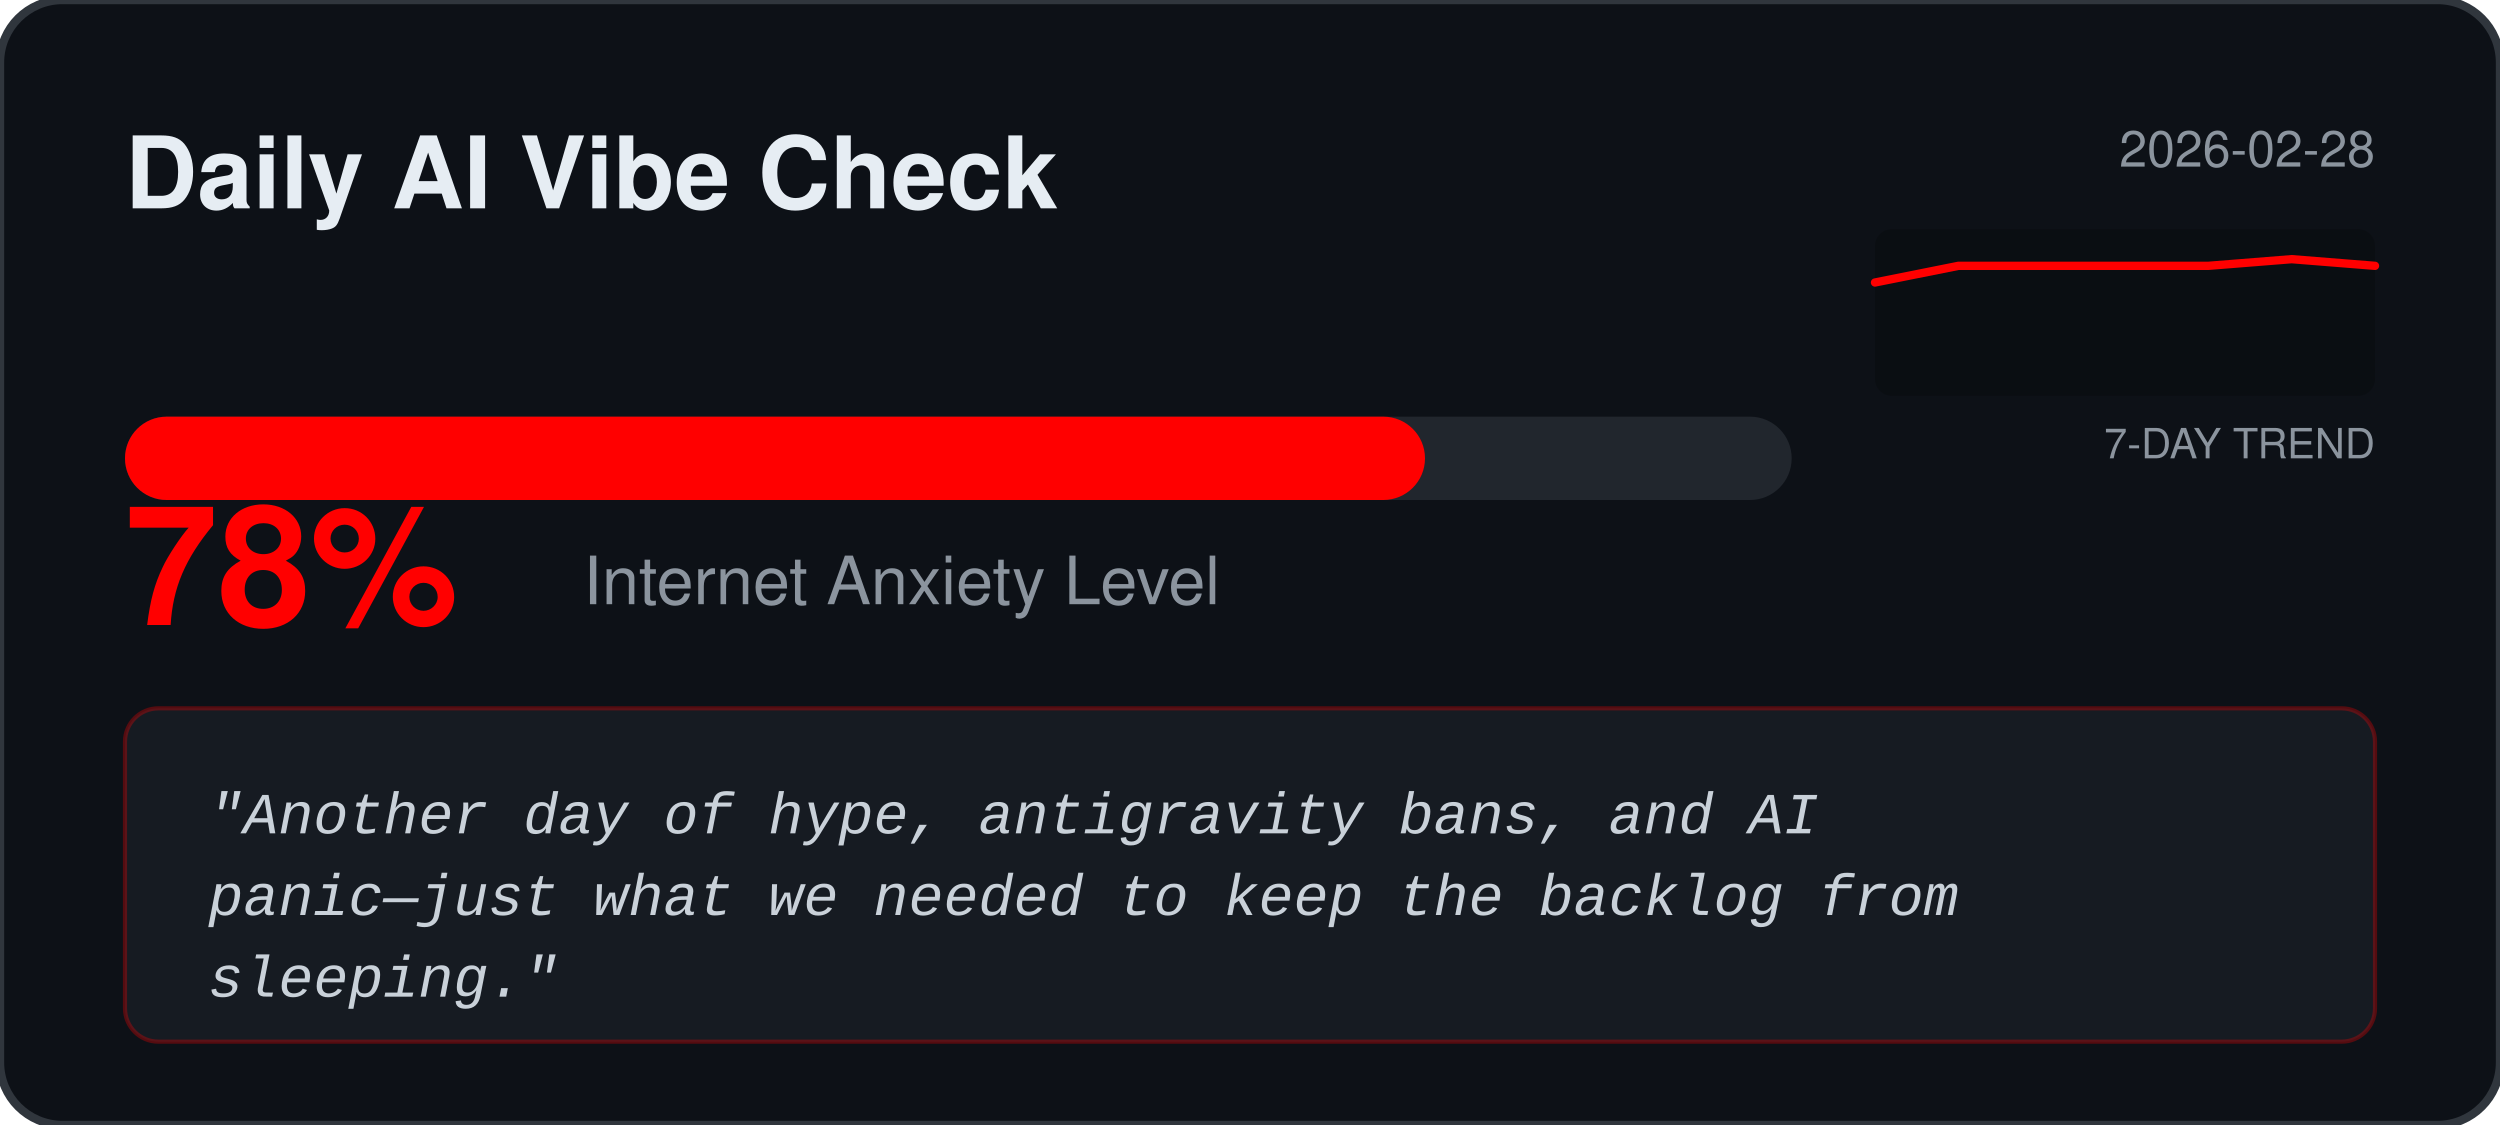
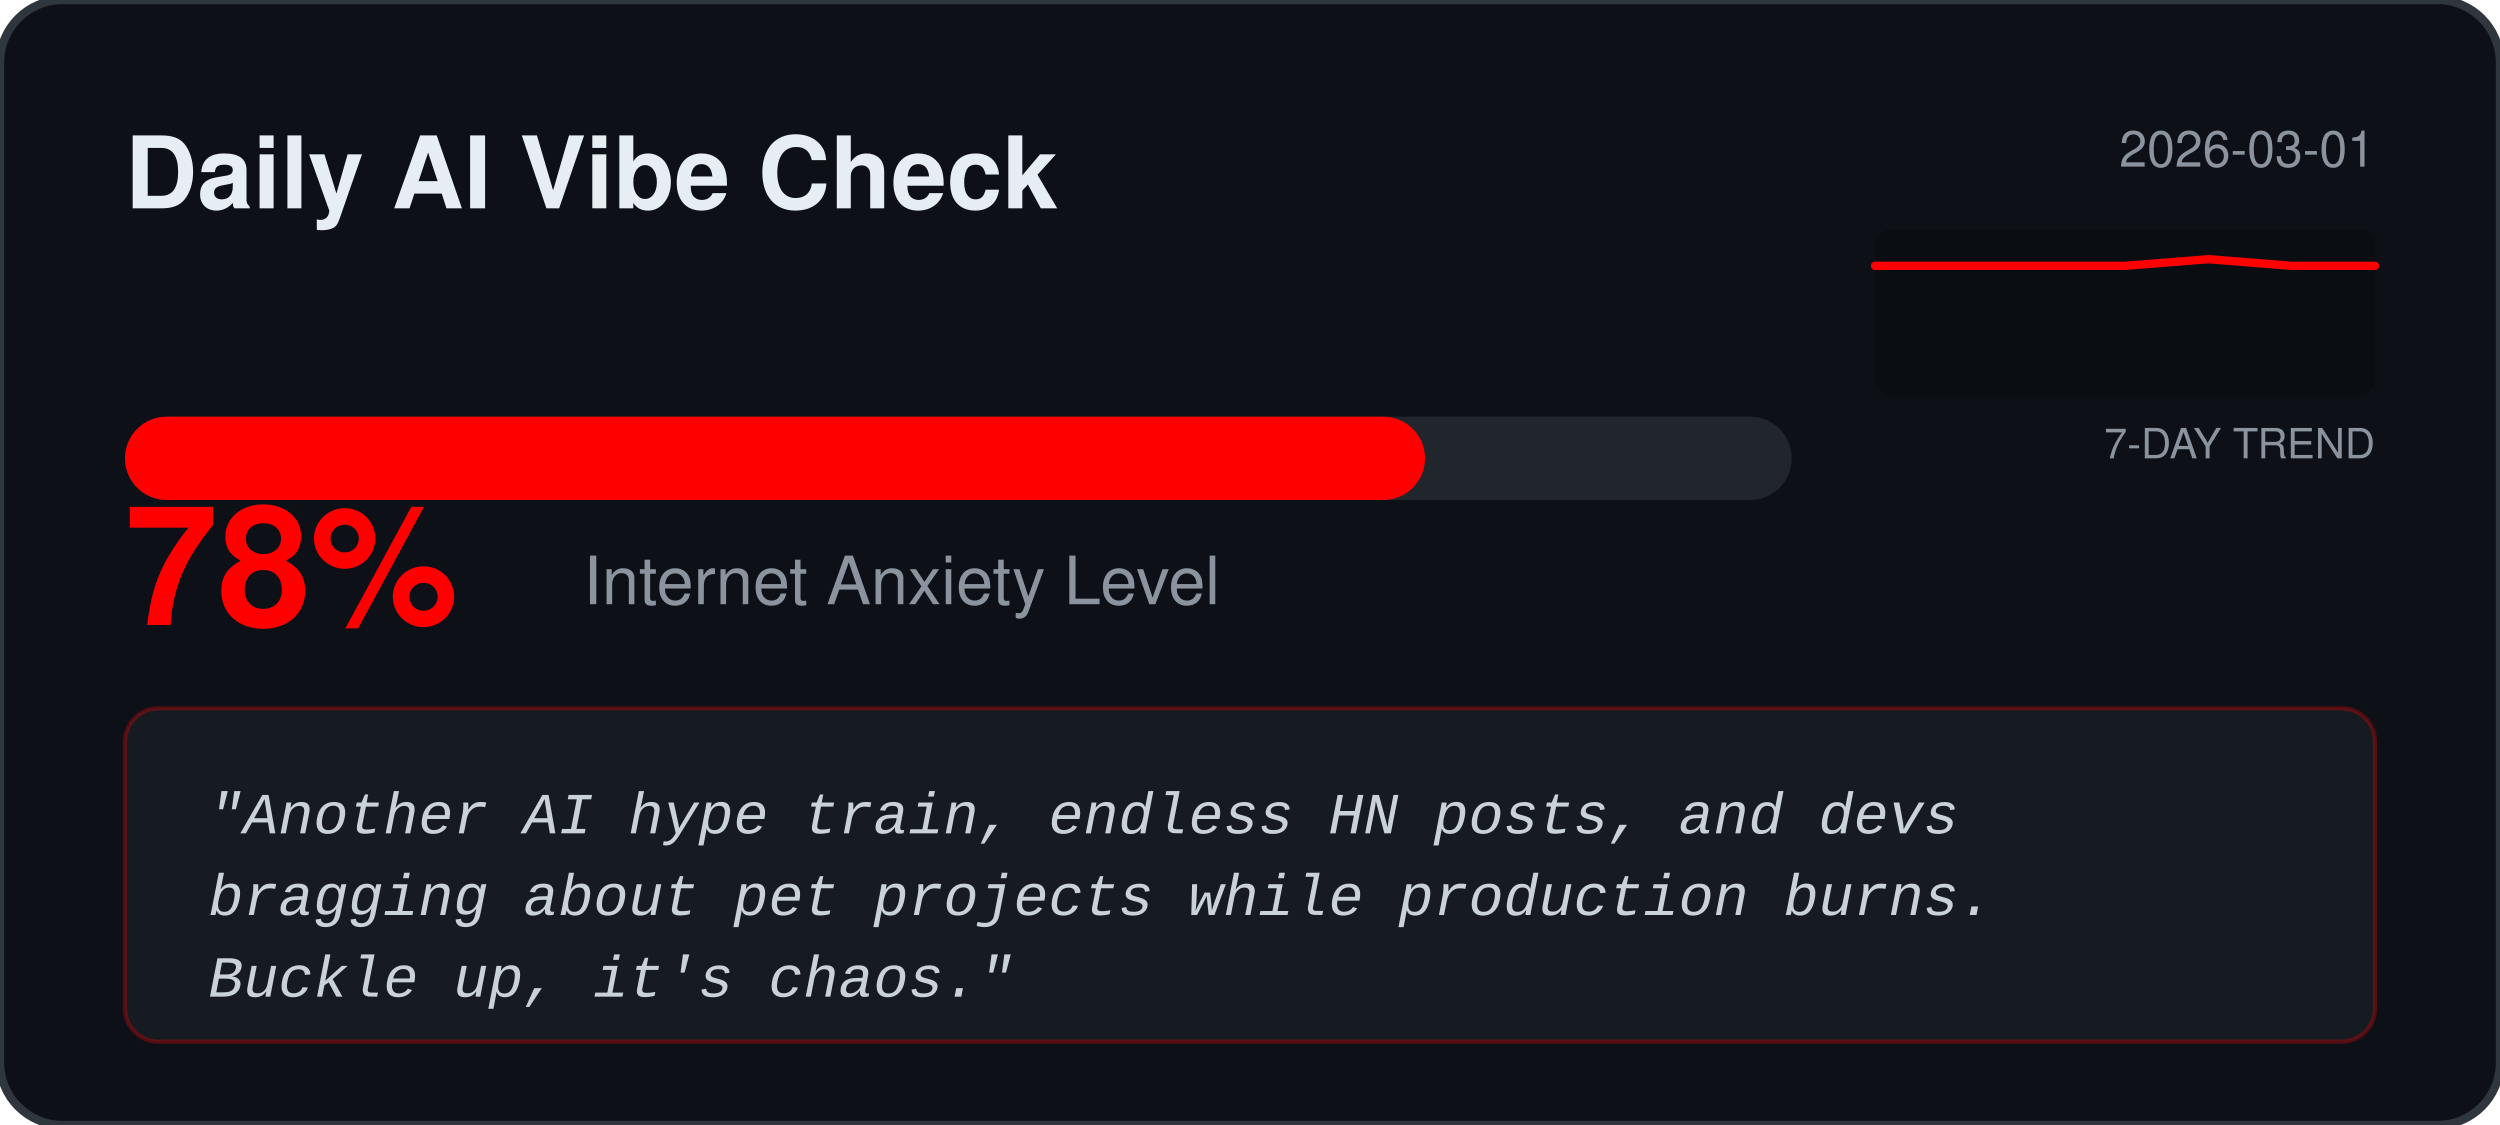
<svg xmlns="http://www.w3.org/2000/svg" width="600" height="270" viewBox="0 0 600 270" fill="none">
  <rect width="600" height="270" rx="15" fill="#0D1117" stroke="#30363D" stroke-width="2" />
  <text x="30" y="50" fill="#E6EDF3" font-family="Segoe UI, Helvetica, sans-serif" font-weight="bold" font-size="24">Daily AI Vibe Check</text>
-   <text x="570" y="40" fill="#8B949E" font-family="Segoe UI, Helvetica, sans-serif" font-size="12" text-anchor="end">2026-02-28</text>
+   <text x="570" y="40" fill="#8B949E" font-family="Segoe UI, Helvetica, sans-serif" font-size="12" text-anchor="end">2026-03-01</text>
  <rect x="450" y="55" width="120" height="40" fill="#000000" fill-opacity="0.2" rx="4" />
  <text x="570" y="110" fill="#8B949E" font-family="Segoe UI, Helvetica, sans-serif" font-size="10" text-anchor="end">7-DAY TREND</text>
-   <polyline points="450.0,67.8 470.0,63.8 490.0,63.8 510.0,63.8 530.0,63.8 550.0,62.2 570.0,63.8" fill="none" stroke="#FF0000" stroke-width="2" stroke-linecap="round" stroke-linejoin="round" />
+   <polyline points="450.0,63.8 470.0,63.8 490.0,63.8 510.0,63.8 530.0,62.2 550.0,63.8 570.0,63.8" fill="none" stroke="#FF0000" stroke-width="2" stroke-linecap="round" stroke-linejoin="round" />
  <rect x="30" y="100" width="400" height="20" rx="10" fill="#21262D" />
  <rect x="30" y="100" width="312.0" height="20" rx="10" fill="#FF0000" />
  <text x="30" y="150" fill="#FF0000" font-family="Segoe UI, Helvetica, sans-serif" font-weight="bold" font-size="40">78%</text>
  <text x="140" y="145" fill="#8B949E" font-family="Segoe UI, Helvetica, sans-serif" font-size="16">Internet Anxiety Level</text>
  <rect x="30" y="170" width="540" height="80" rx="8" fill="#161B22" stroke="#FF0000" stroke-opacity="0.3" />
  <text x="50" y="200" fill="#C9D1D9" font-family="Courier New, monospace" font-size="14" font-style="italic">
-     <tspan x="50" dy="0">"Another day of hype, antigravity bans, and AI</tspan>
-     <tspan x="50" dy="1.4em">panic—just what we needed to keep the backlog from</tspan>
-     <tspan x="50" dy="1.4em">sleeping."</tspan>
+     <tspan x="50" dy="0">"Another AI hype train, endless HN posts, and devs</tspan>
+     <tspan x="50" dy="1.4em">bragging about pet projects while production burns.</tspan>
+     <tspan x="50" dy="1.4em">Buckle up, it's chaos."</tspan>
  </text>
</svg>
